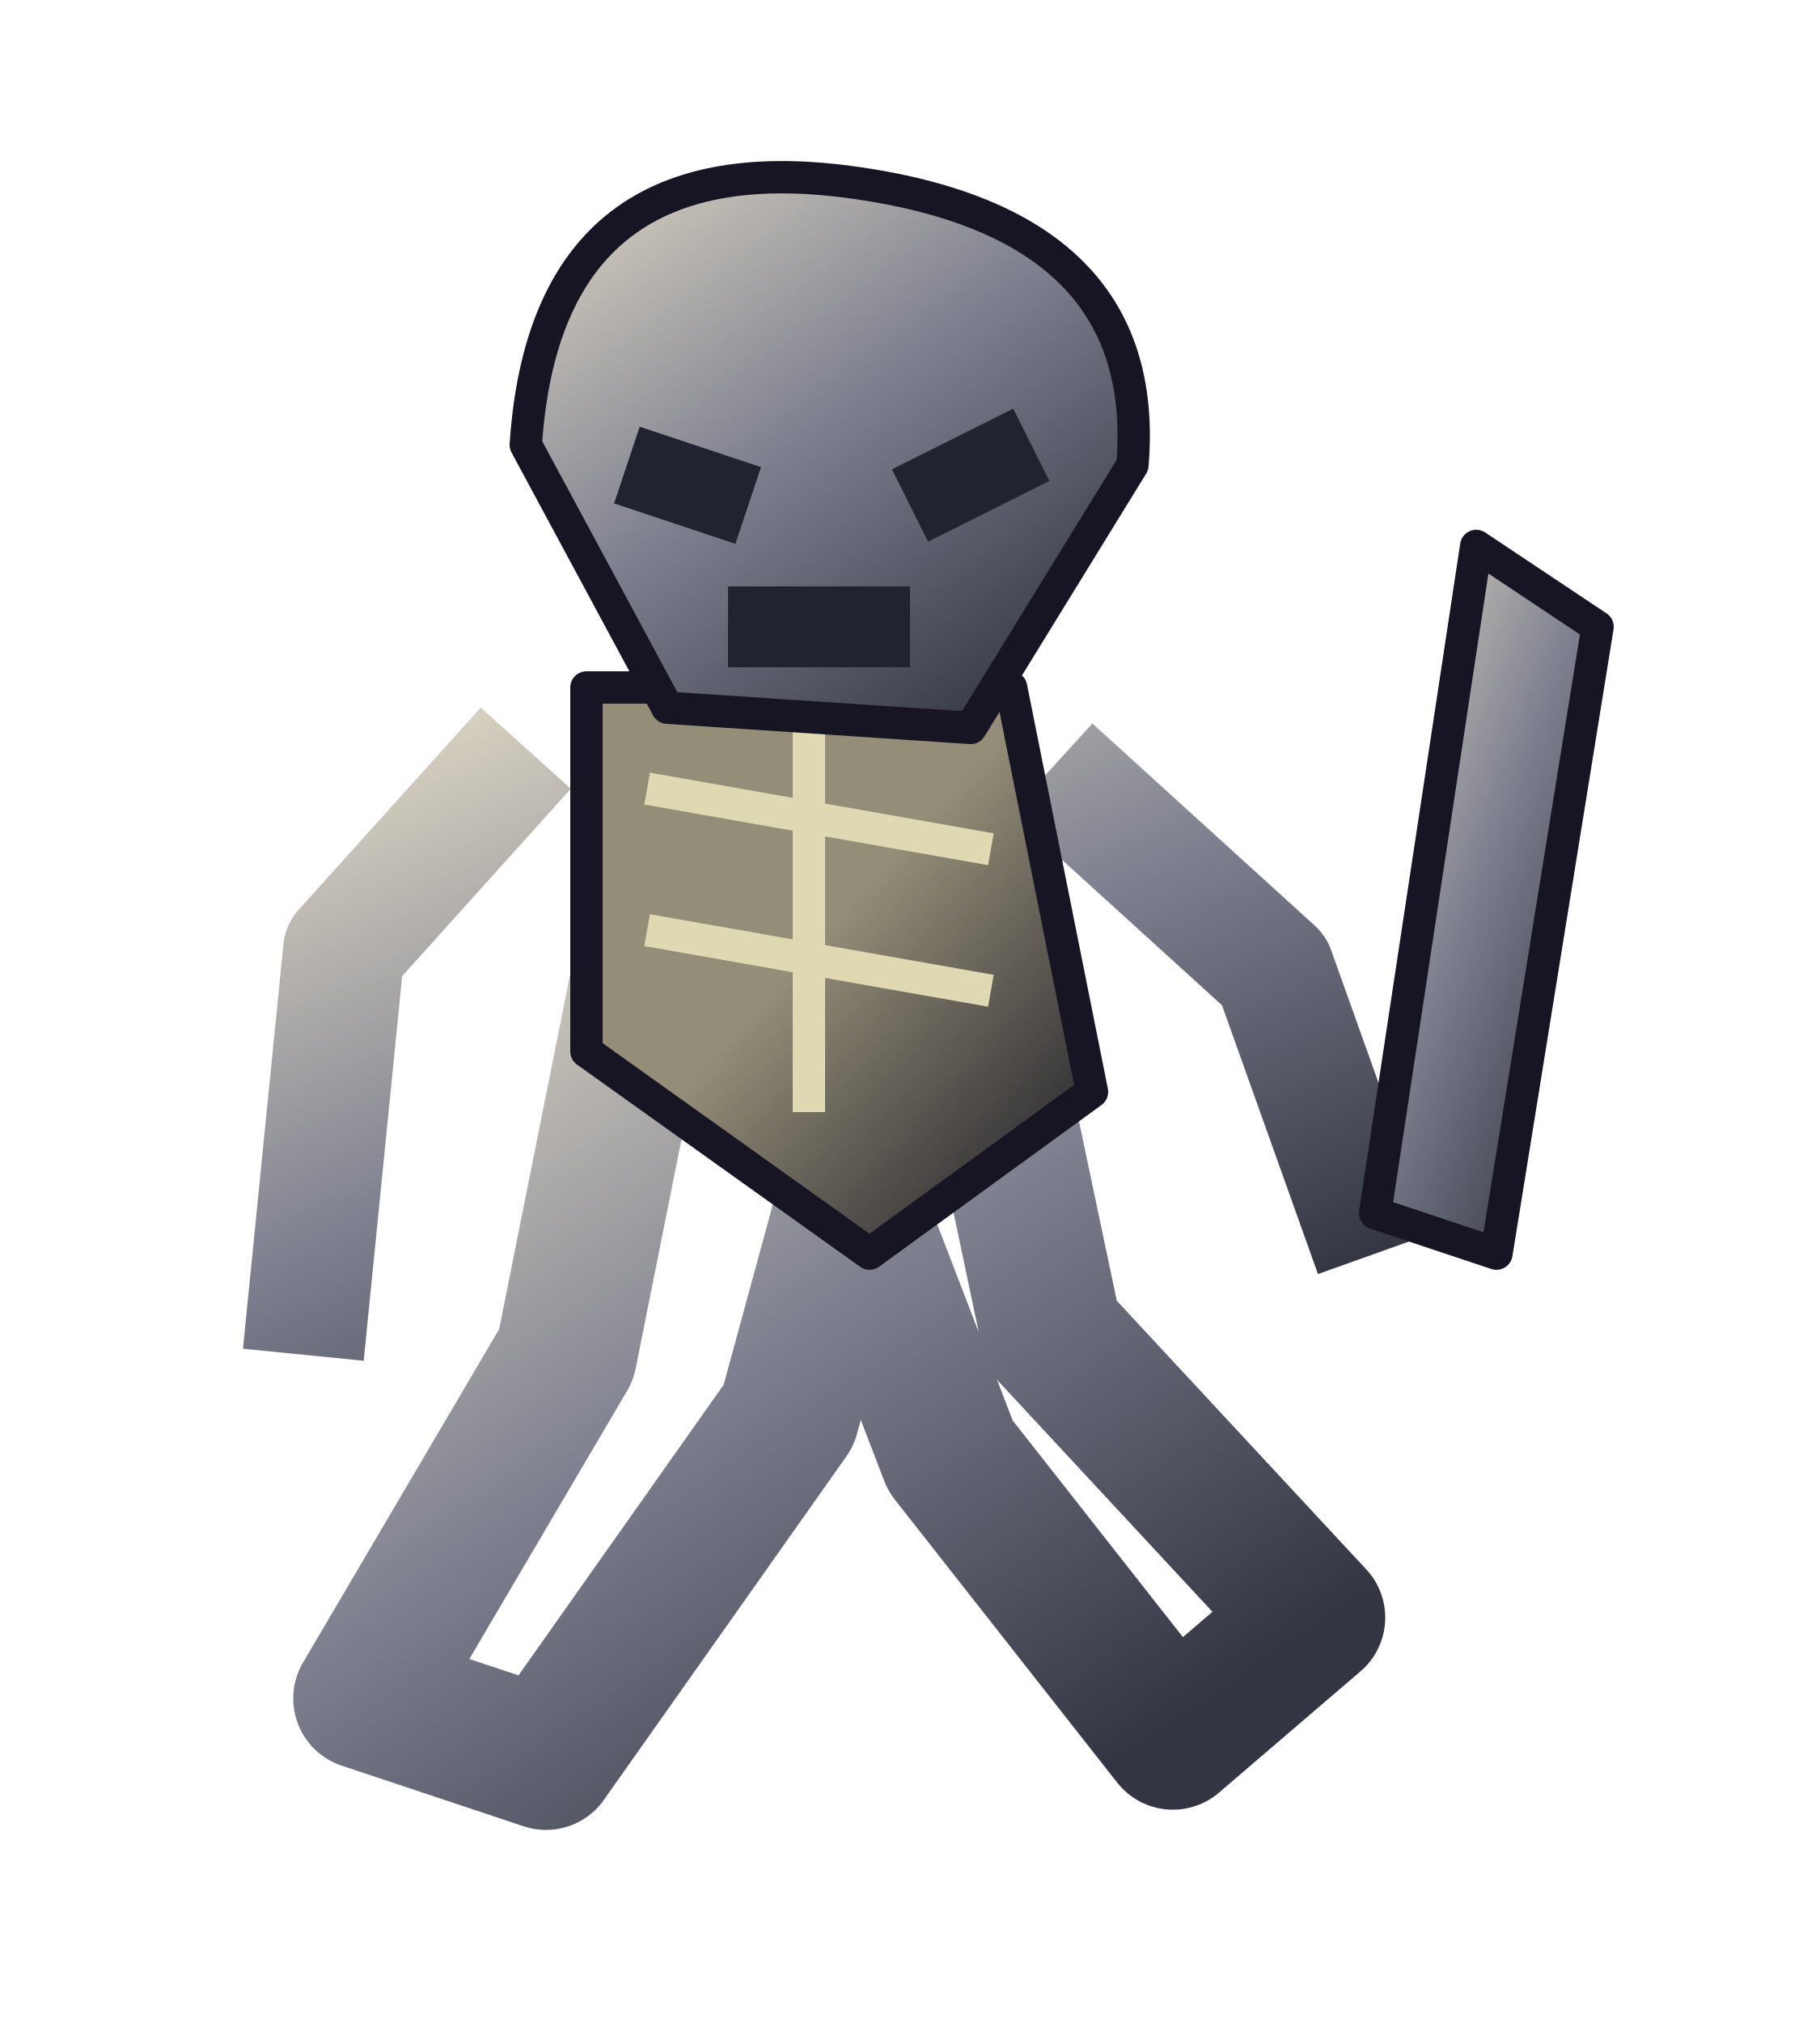
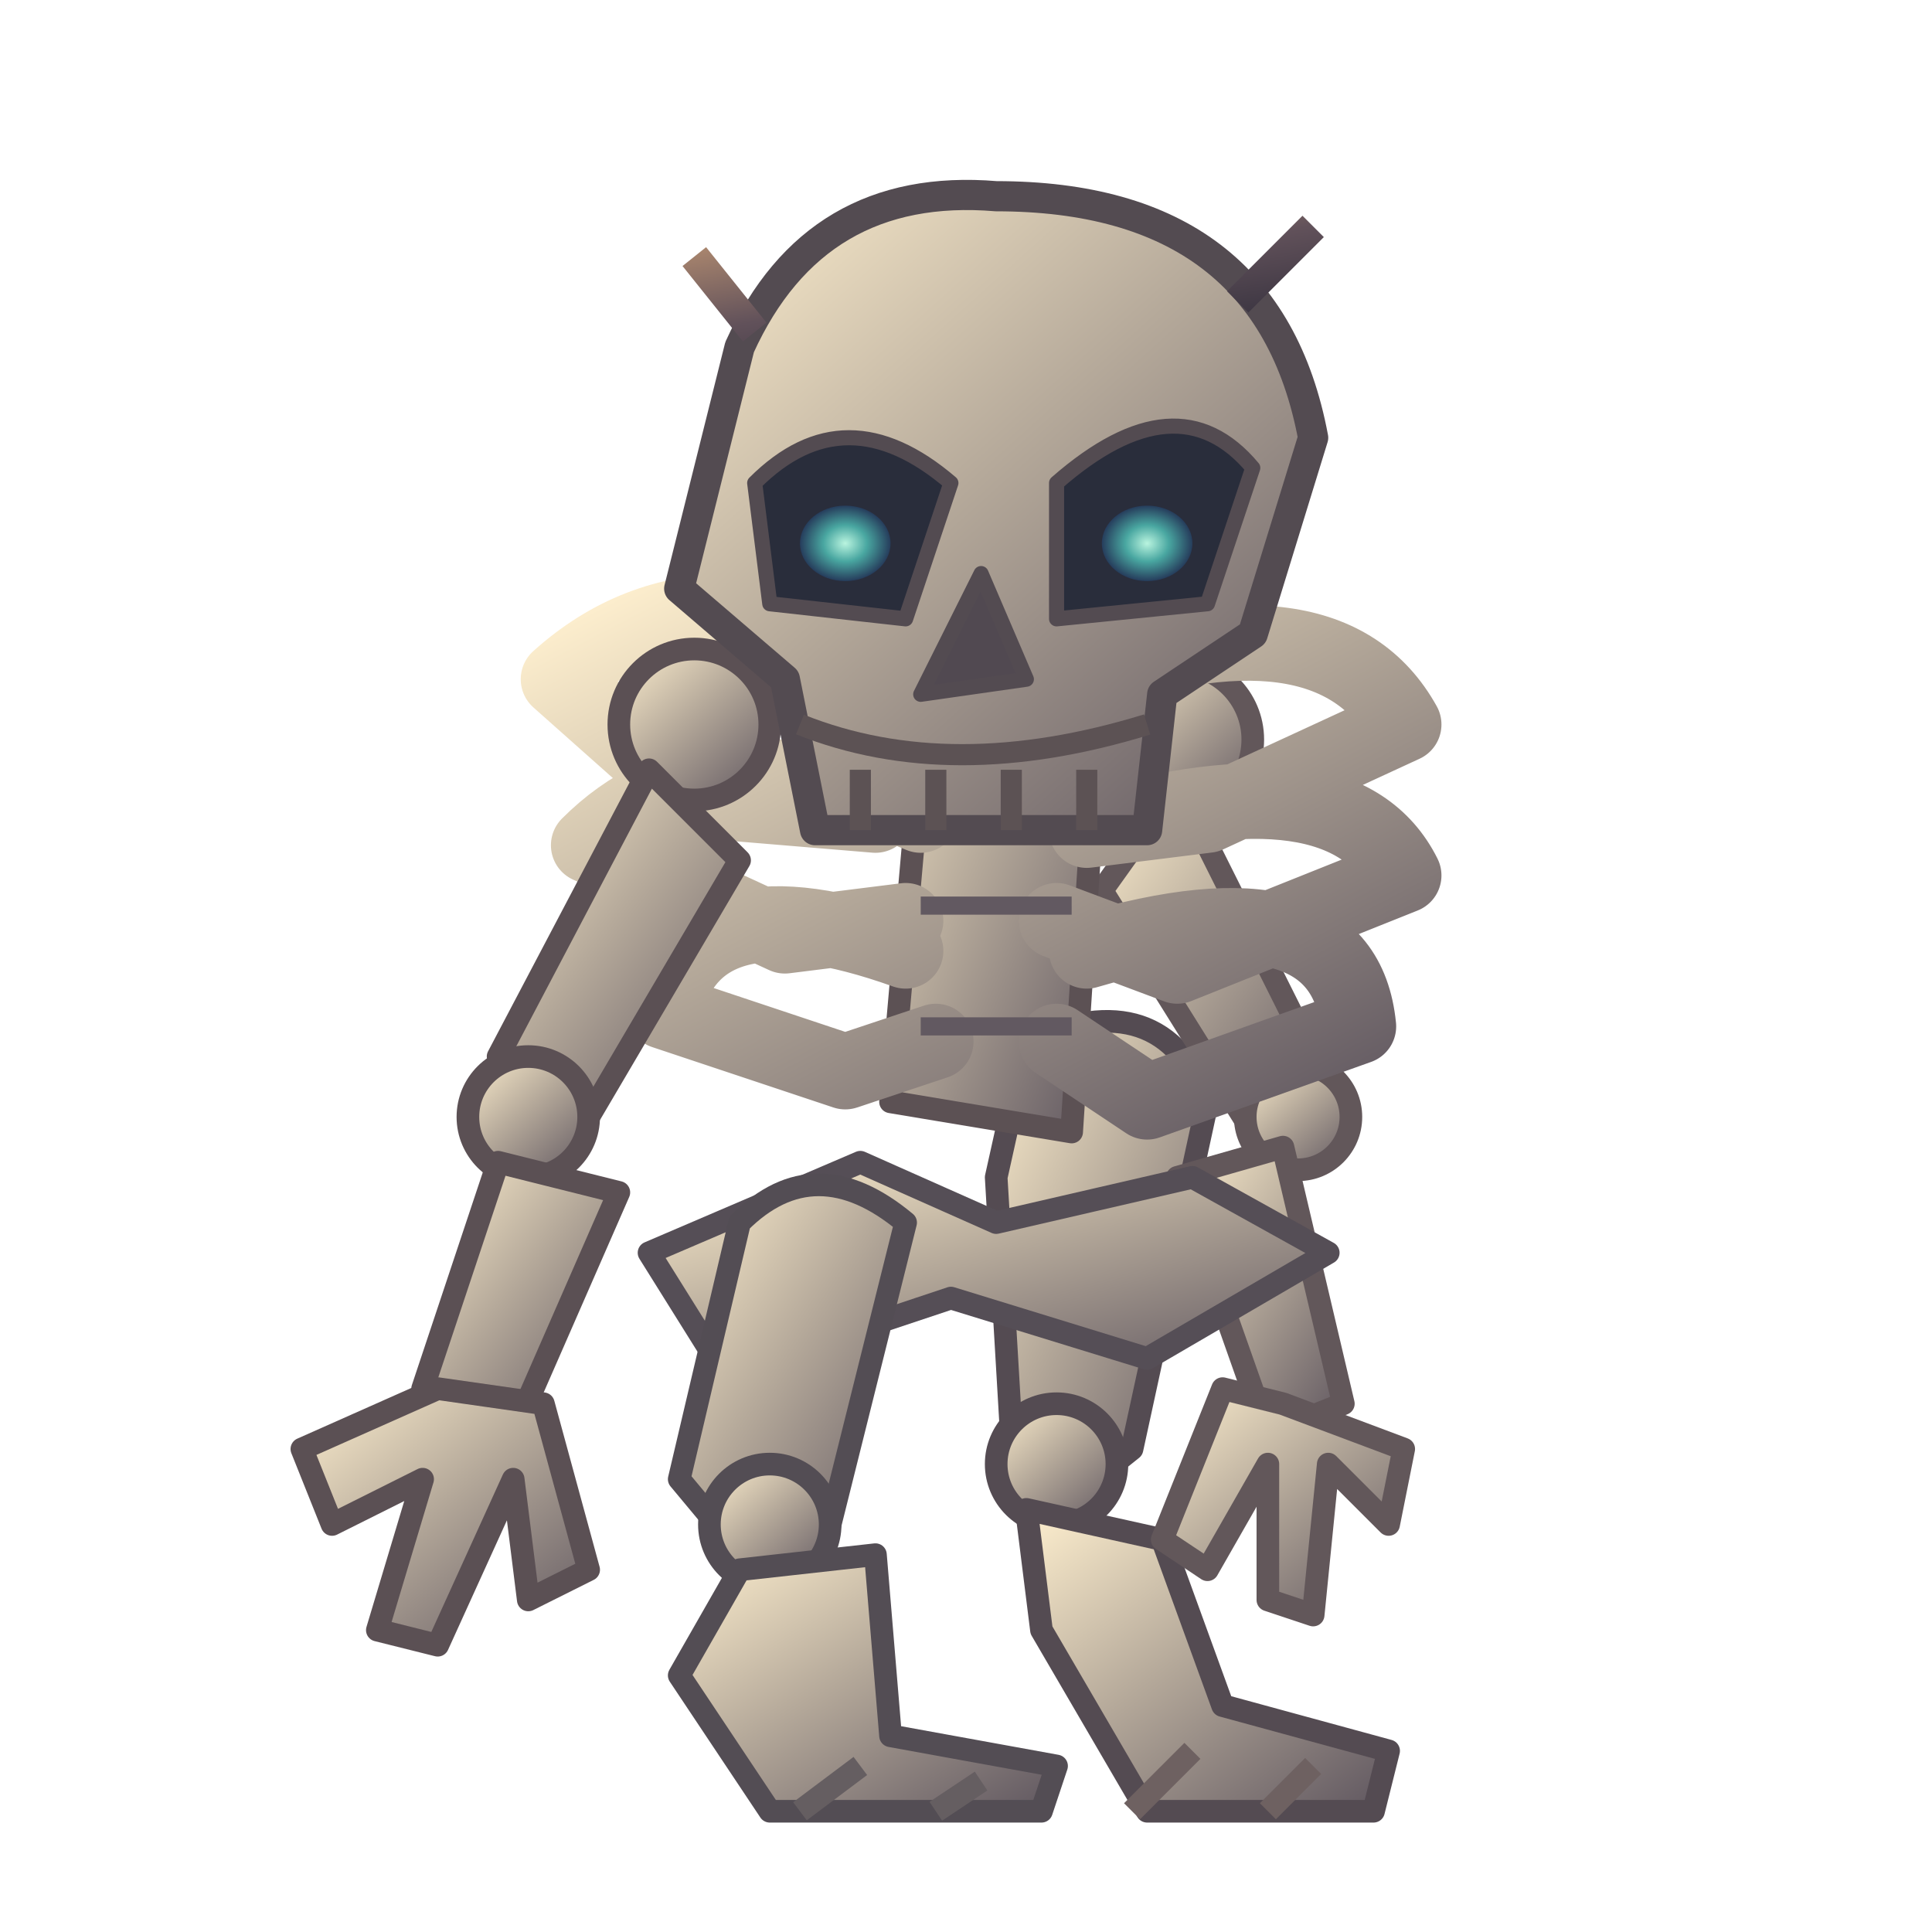
- <svg xmlns="http://www.w3.org/2000/svg" viewBox="0 0 90 100">
+ <svg xmlns="http://www.w3.org/2000/svg" viewBox="0 0 128 128">
  <defs>
-     <linearGradient id="body" x1="0" y1="0" x2="1" y2="1">
-       <stop stop-color="#948d77" />
-       <stop offset=".45" stop-color="#948d77" />
-       <stop offset="1" stop-color="#151522" />
+     <linearGradient id="bone" x1="0" y1="0" x2=".9" y2="1">
+       <stop stop-color="#fff0cf" />
+       <stop offset=".48" stop-color="#b5a99a" />
+       <stop offset="1" stop-color="#665d64" />
    </linearGradient>
-     <linearGradient id="silver" x2=".8" y2="1">
-       <stop stop-color="#dfd8c5" />
-       <stop offset=".5" stop-color="#7f8190" />
-       <stop offset="1" stop-color="#343543" />
+     <linearGradient id="rust" x2="1" y2="1">
+       <stop stop-color="#bc9373" />
+       <stop offset=".5" stop-color="#61515a" />
+       <stop offset="1" stop-color="#302d3a" />
    </linearGradient>
-     <radialGradient id="glow">
-       <stop stop-color="#fff0c4" />
-       <stop offset=".35" stop-color="#948d77" />
-       <stop offset="1" stop-color="#382744" />
+     <radialGradient id="soul">
+       <stop stop-color="#b9f4df" />
+       <stop offset=".48" stop-color="#49a7a1" />
+       <stop offset="1" stop-color="#263d5c" />
    </radialGradient>
  </defs>
-   <g fill="url(#body)" stroke="#171523" stroke-width="1.6" stroke-linejoin="round">
-     <path d="M32 47L28 67 18 84 27 87 39 70 42 59 47 72 58 86 65 80 52 66 48 47" fill="none" stroke="url(#silver)" stroke-width="7" />
-     <path d="M26 37L17 47 15 67M52 38L63 48 68 62" fill="none" stroke="url(#silver)" stroke-width="6" />
-     <path d="M29 34L50 34 54 54 43 62 29 52Z" />
-     <path d="M32 39L49 42M32 46L49 49M40 34V55" stroke="#ded9b2" />
-     <path d="M26 22Q27 7 42 9Q57 11 56 23L48 36 33 35Z" fill="url(#silver)" />
-     <path d="M31 23L37 25M45 25L51 22M36 31H45" stroke="#222331" stroke-width="4" />
-     <path d="M68 60L73 27 79 31 74 62Z" fill="url(#silver)" />
+   <g data-part="back-leg" data-pivot="70 71" data-motion="leg-right" fill="url(#bone)" stroke="#544b52" stroke-width="1.5" stroke-linejoin="round">
+     <path d="M68 69q9-4 12 4l-5 23-5 4-3-5-1-17z" />
+     <circle cx="70" cy="97" r="4" />
+     <path d="M68 100l9 2 4 11 11 3-1 4H76l-7-12z" />
+     <path d="M79 116l-4 4m12-3-3 3" fill="none" stroke="#6e6161" />
+   </g>
+   <g data-part="back-arm" data-pivot="76 49" data-motion="arm-right" fill="url(#bone)" stroke="#62575a" stroke-width="1.5" stroke-linejoin="round">
+     <circle cx="78" cy="49" r="5" />
+     <path d="M78 52l10 20-5 3-10-16z" />
+     <circle cx="86" cy="74" r="3.5" />
+     <path d="M85 76l4 17-5 2-6-17z" />
+     <path d="M85 93l8 3-1 5-4-4-1 10-3-1v-9l-4 7-3-2 4-10z" />
+   </g>
+   <g data-part="spine-ribs" data-pivot="62 54" data-motion="static" stroke-linejoin="round">
+     <path d="M62 39l-3 34 12 2 2-31z" fill="url(#bone)" stroke="#5c5154" stroke-width="1.5" />
+     <path d="M63 45Q47 36 37 45L46 53 58 54M71 45Q88 39 93 48L80 54 72 55M61 54Q47 48 39 56l13 6 8-1M72 55q17-5 21 3l-15 6-8-3M60 63Q46 58 44 67l12 4 6-2M72 63q17-5 18 5l-14 5-6-4" fill="none" stroke="url(#bone)" stroke-width="5" stroke-linecap="round" />
+     <path d="M57 77l-14 6 5 8 15-5 13 4 12-7-9-5-13 3z" fill="url(#bone)" stroke="#554e56" stroke-width="1.5" />
+     <path d="M62 52h9m-10 8h10m-10 8h10" stroke="#625961" stroke-width="1.2" />
+   </g>
+   <g data-part="front-leg" data-pivot="54 79" data-motion="leg-left" fill="url(#bone)" stroke="#534d54" stroke-width="1.5" stroke-linejoin="round">
+     <path d="M49 81q5-5 11 0l-5 20-5 3-5-6z" />
+     <circle cx="51" cy="101" r="4" />
+     <path d="M49 104l9-1 1 12 11 2-1 3H51l-6-9z" />
+     <path d="M57 117l-4 3m12-2-3 2" fill="none" stroke="#655e61" />
+   </g>
+   <g data-part="front-arm" data-pivot="46 48" data-motion="arm-left" fill="url(#bone)" stroke="#5b5054" stroke-width="1.5" stroke-linejoin="round">
+     <circle cx="46" cy="48" r="5" />
+     <path d="M43 51L33 70l6 4 10-17z" />
+     <circle cx="35" cy="74" r="4" />
+     <path d="M33 77l-5 15 6 3 7-16z" />
+     <path d="M29 92l-9 4 2 5 6-3-3 10 4 1 5-11 1 8 4-2-3-11z" />
+   </g>
+   <g data-part="skull" data-pivot="63 34" data-motion="static" stroke="#534b51" stroke-linejoin="round">
+     <path d="M49 23Q54 12 66 13Q84 13 87 29L83 42 77 46 76 55 54 55 52 45 45 39Z" fill="url(#bone)" stroke-width="2" />
+     <path d="M50 32q6-6 13 0l-3 9-9-1zM70 32q8-7 13-1l-3 9-10 1z" fill="#292d3b" />
+     <ellipse cx="56" cy="36" rx="3" ry="2.5" fill="url(#soul)" stroke="none" />
+     <ellipse cx="76" cy="36" rx="3" ry="2.5" fill="url(#soul)" stroke="none" />
+     <path d="M65 38l-4 8 7-1z" fill="#514951" />
+     <path d="M53 48q10 4 23 0M57 51v4m5-4v4m5-4v4m5-4v4" fill="none" stroke="#5c5254" stroke-width="1.4" />
+     <path d="M50 22l-4-5M82 20l5-5" fill="none" stroke="url(#rust)" stroke-width="2" />
  </g>
</svg>
